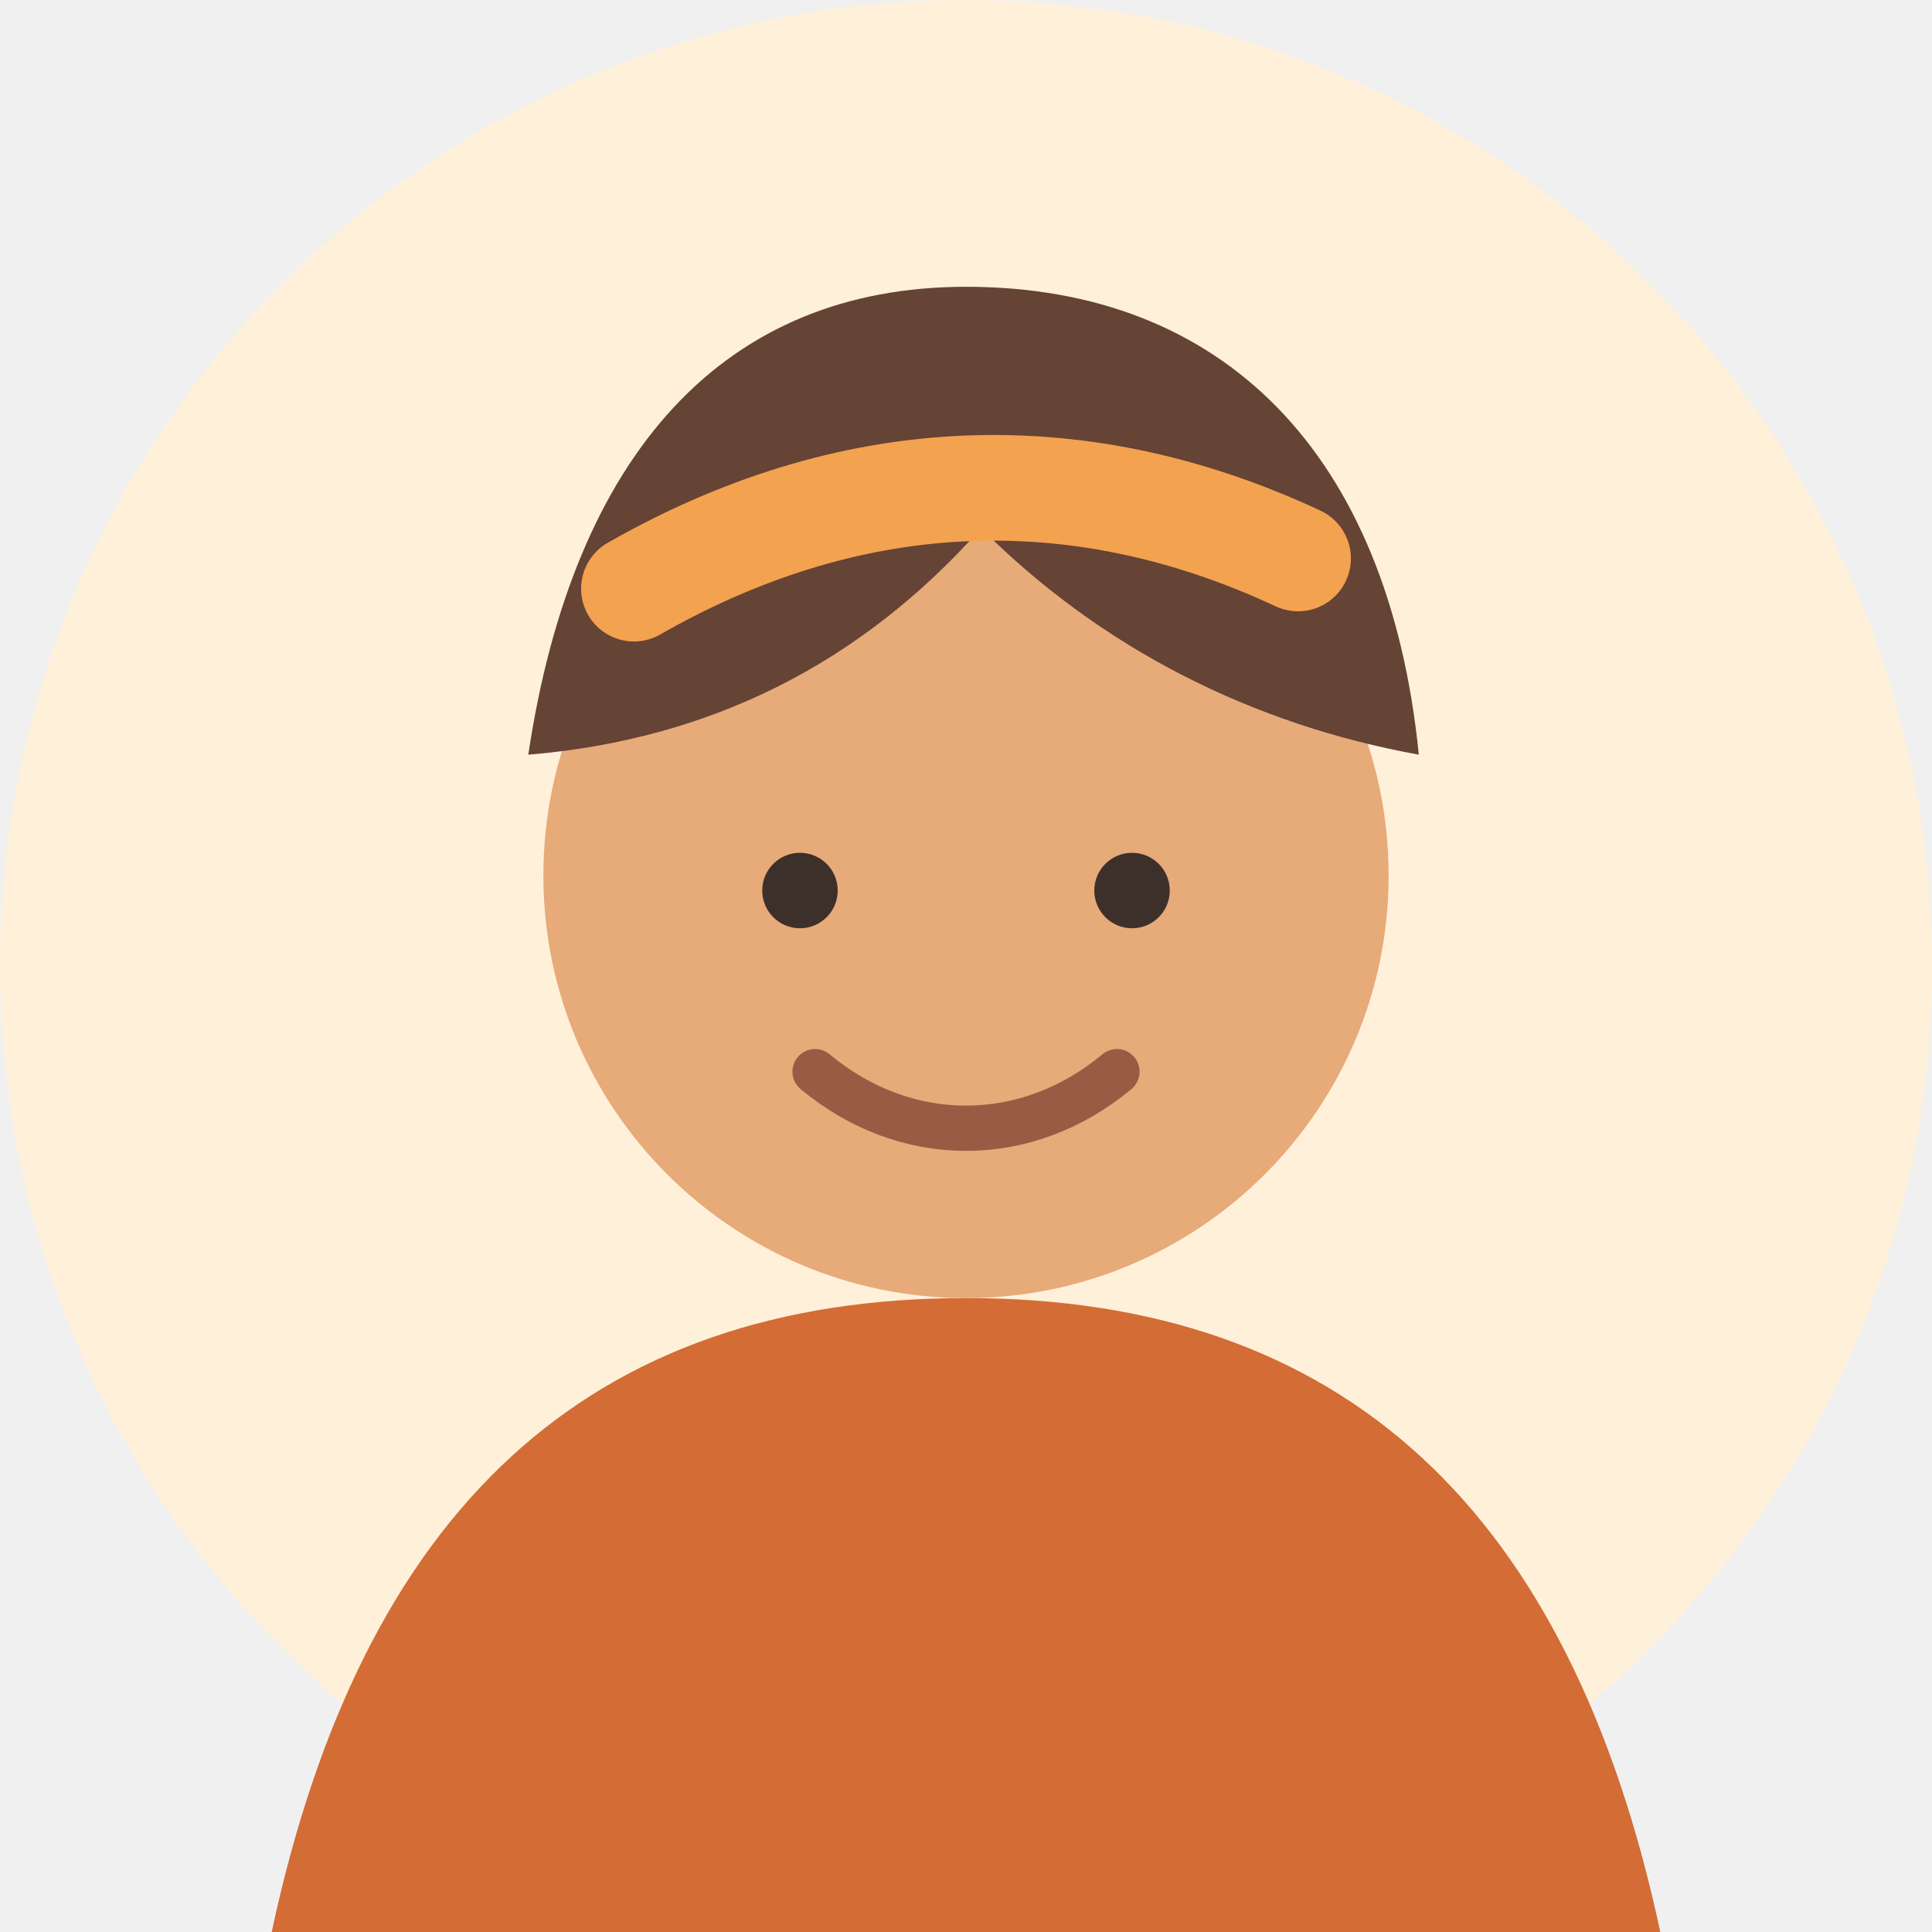
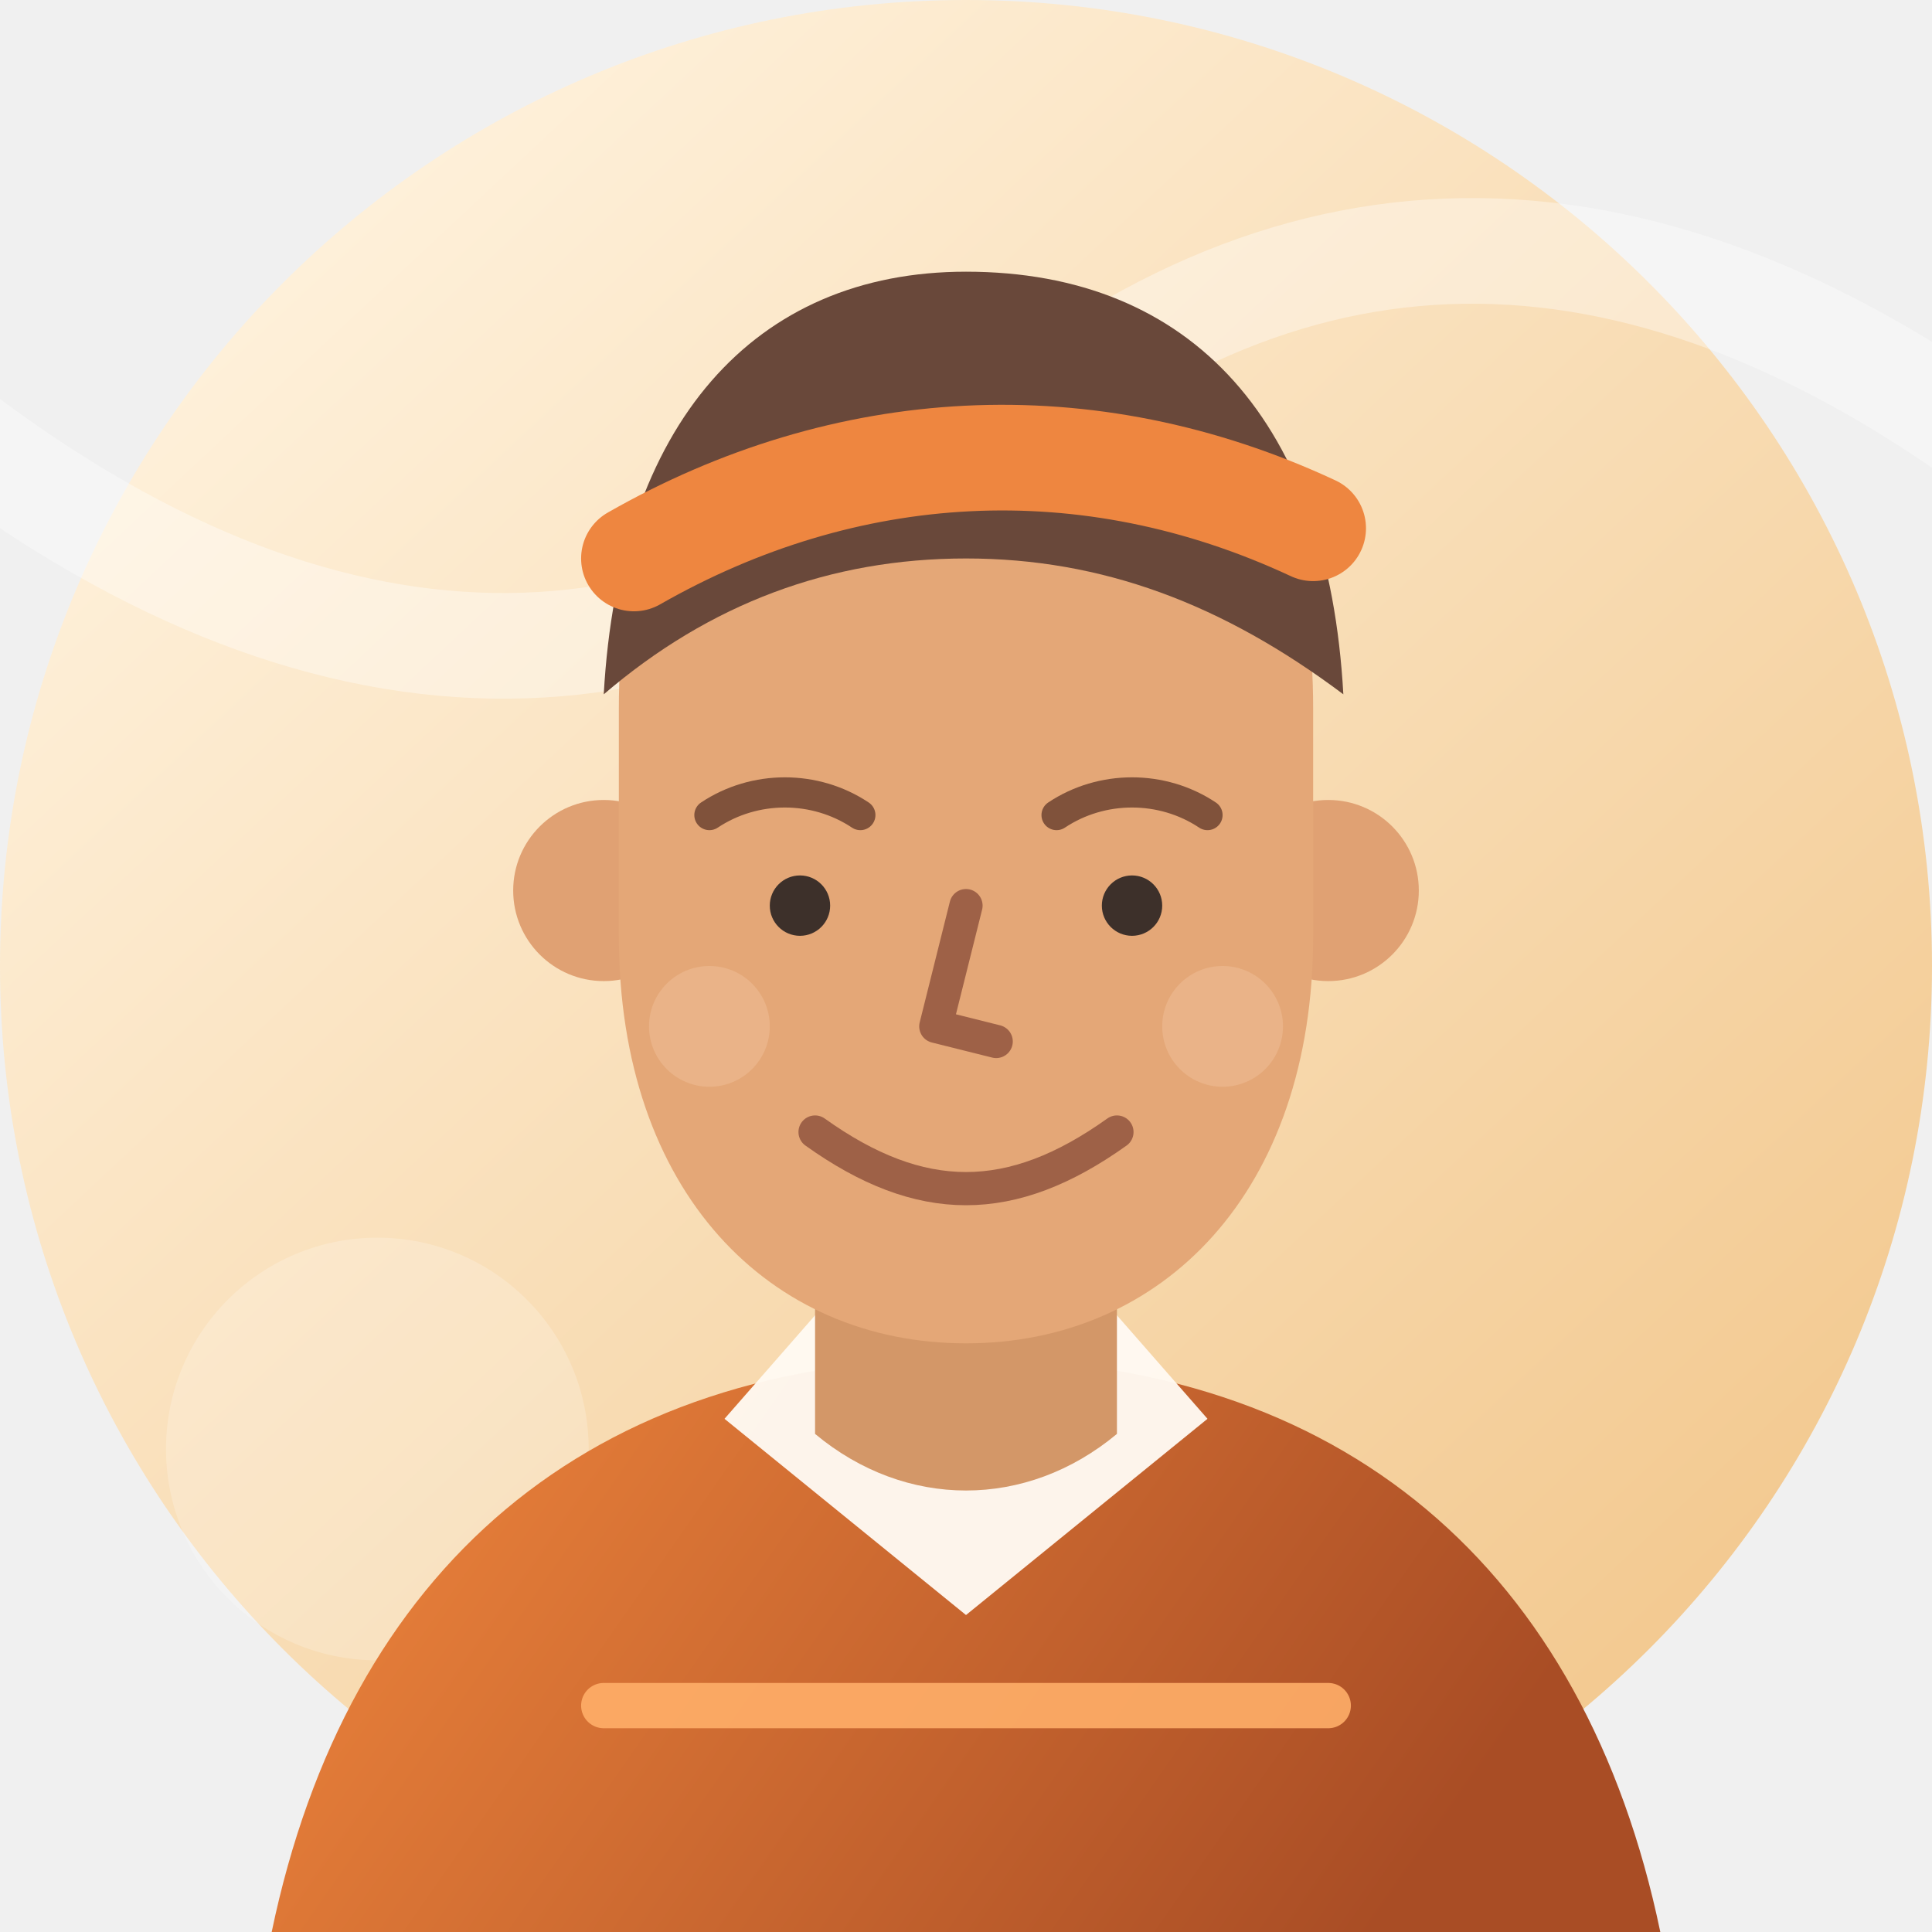
<svg xmlns="http://www.w3.org/2000/svg" viewBox="0 0 128 128" role="img" aria-labelledby="title">
-   <circle cx="64" cy="64" r="64" fill="#fff0d9" />
-   <path d="M18 128c6-28 21-42 46-42s40 14 46 42" fill="#d36c35" />
-   <circle cx="64" cy="58" r="28" fill="#e7aa79" />
-   <path d="M35 50c3-20 13-31 29-31 17 0 28 11 30 31-11-2-21-7-29-15-8 9-18 14-30 15Z" fill="#654335" />
-   <path d="M42 39c14-8 29-9 44-2" fill="none" stroke="#f3a24f" stroke-width="7" stroke-linecap="round" />
-   <circle cx="53" cy="59" r="2.5" fill="#3d302a" />
-   <circle cx="75" cy="59" r="2.5" fill="#3d302a" />
-   <path d="M54 71c6 5 14 5 20 0" fill="none" stroke="#9a5b45" stroke-width="3" stroke-linecap="round" />
+   <defs>
+     <linearGradient id="bg" x1="13" y1="10" x2="114" y2="118" gradientUnits="userSpaceOnUse">
+       <stop stop-color="#fff3df" />
+       <stop offset="1" stop-color="#f2c78c" />
+     </linearGradient>
+     <linearGradient id="shirt" x1="38" y1="91" x2="91" y2="128" gradientUnits="userSpaceOnUse">
+       <stop stop-color="#e27b38" />
+       <stop offset="1" stop-color="#a94d25" />
+     </linearGradient>
+   </defs>
+   <circle cx="64" cy="64" r="64" fill="url(#bg)" />
+   <path d="M-5 27c25 20 49 21 70 3s44-18 69 1" fill="none" stroke="#fff" stroke-width="7" opacity=".36" />
+   <circle cx="25" cy="96" r="14" fill="#fff" opacity=".2" />
+   <path d="M18 128c5-24 21-38 46-38s41 14 46 38" fill="url(#shirt)" />
+   <path d="M48 94l16 13 16-13-7-8H55Z" fill="#fffaf3" opacity=".96" />
+   <path d="M54 77h20v18c-6 5-14 5-20 0Z" fill="#d39768" />
+   <circle cx="40" cy="59" r="6" fill="#e0a173" />
+   <circle cx="88" cy="59" r="6" fill="#e0a173" />
+   <path d="M41 47c0-18 9-28 23-28s23 10 23 28v15c0 17-10 27-23 27S41 79 41 62Z" fill="#e4a777" />
+   <path d="M40 46c1-18 10-28 24-28 15 0 24 10 25 28-8-6-16-9-25-9s-17 3-24 9Z" fill="#69483a" />
+   <path d="M42 37c14-8 30-9 45-2" fill="none" stroke="#ee8640" stroke-width="7" stroke-linecap="round" />
+   <path d="M47 54c3-2 7-2 10 0m13 0c3-2 7-2 10 0" fill="none" stroke="#80523b" stroke-width="2" stroke-linecap="round" />
+   <circle cx="53" cy="60" r="2" fill="#3d302a" />
+   <circle cx="75" cy="60" r="2" fill="#3d302a" />
+   <path d="M64 60l-2 8 4 1M54 75c7 5 13 5 20 0" fill="none" stroke="#9e6147" stroke-width="2.2" stroke-linecap="round" stroke-linejoin="round" />
+   <circle cx="47" cy="68" r="4" fill="#edba91" opacity=".65" />
+   <circle cx="81" cy="68" r="4" fill="#edba91" opacity=".65" />
+   <path d="M40 113h48" stroke="#ffae68" stroke-width="3" stroke-linecap="round" opacity=".9" />
</svg>
